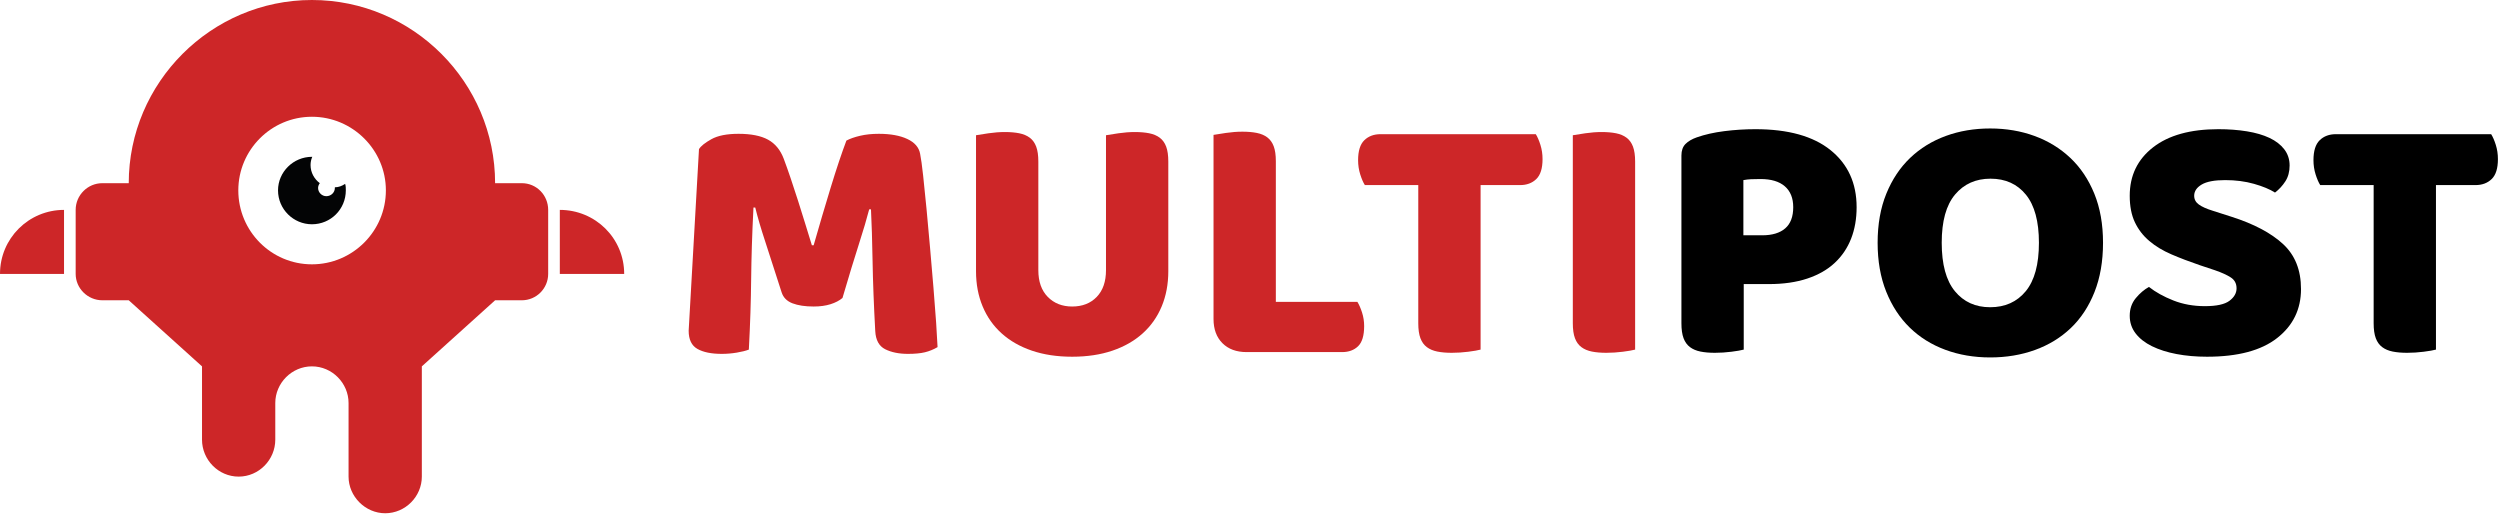
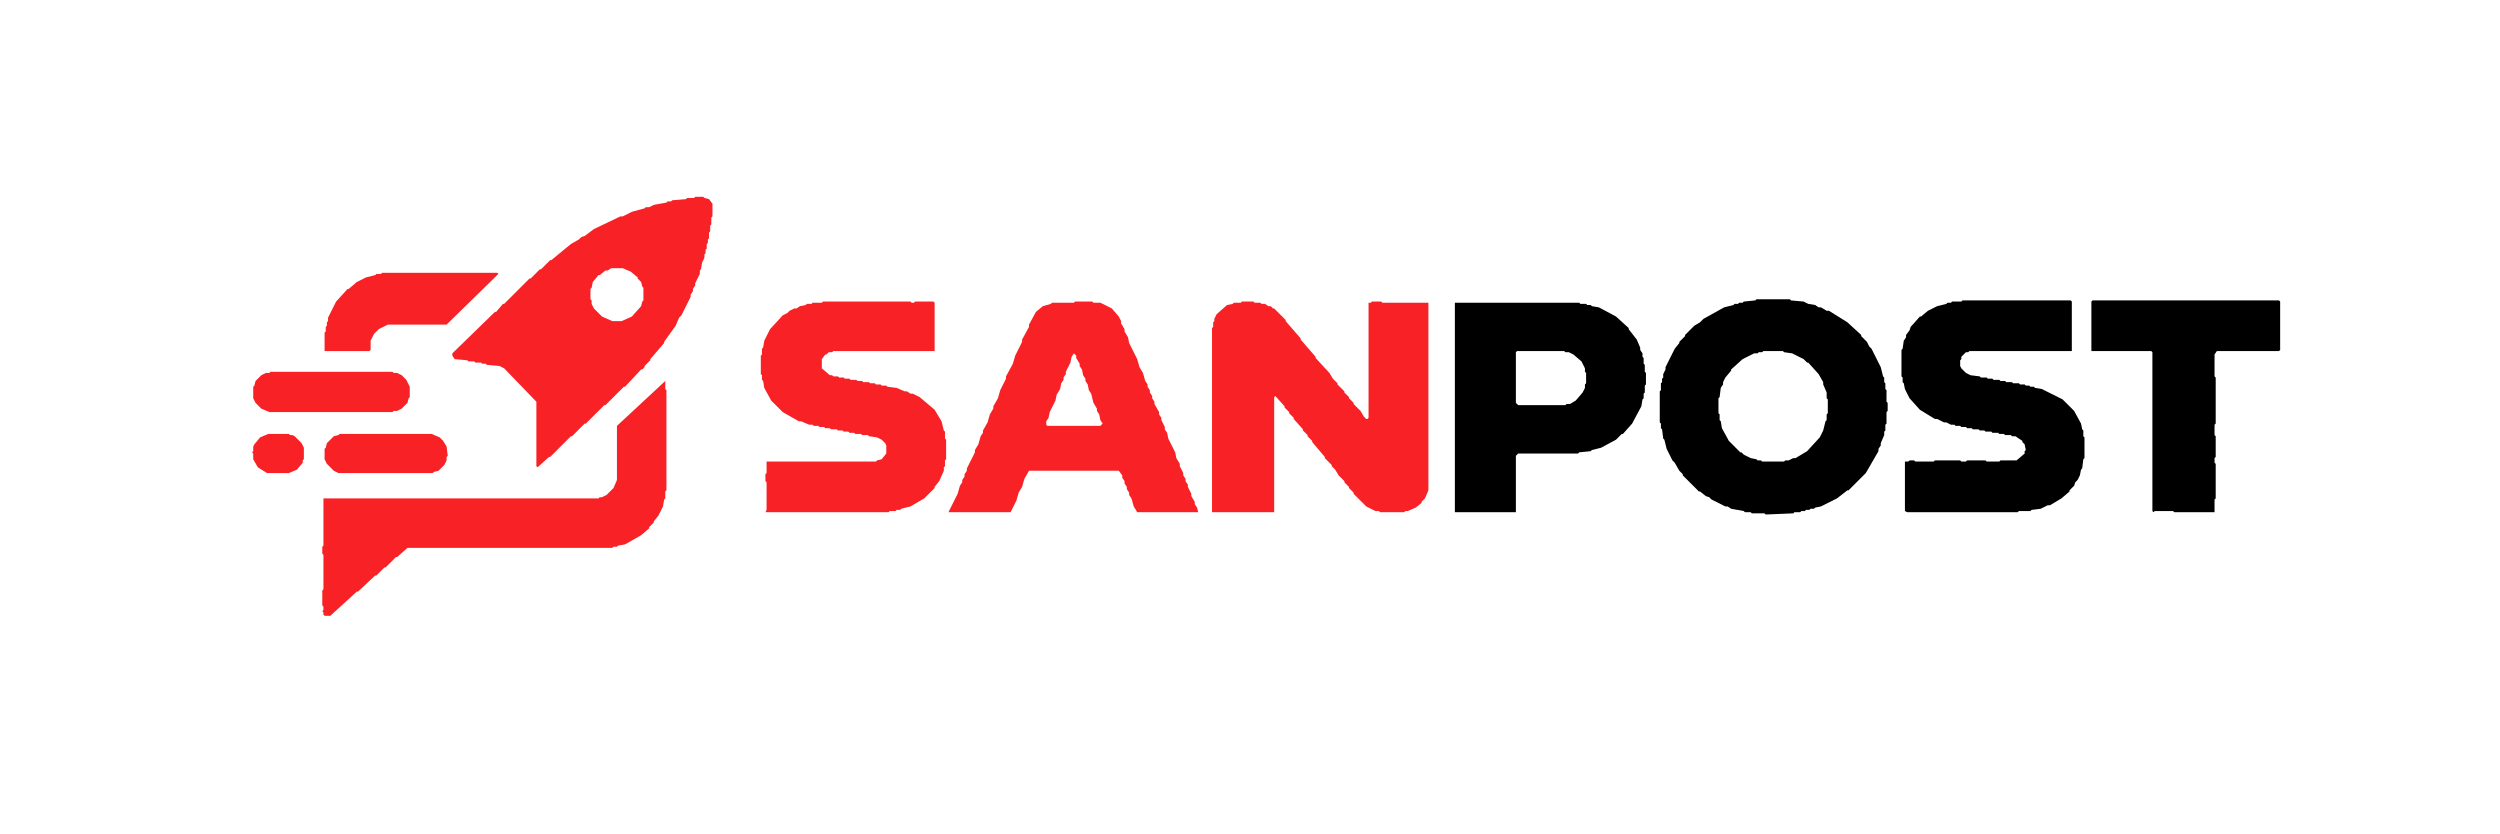
- <svg xmlns="http://www.w3.org/2000/svg" width="100%" height="100%" viewBox="0 0 1011 208" version="1.1" xml:space="preserve" style="fill-rule:evenodd;clip-rule:evenodd;stroke-linejoin:round;stroke-miterlimit:2;">
-   <g transform="matrix(1,0,0,1,-19.806,-14.85602)">
-     <g transform="matrix(1,0,0,1,-217,-286)">
-       <g transform="matrix(0.482252,0,0,0.482252,122.1235,202.546)">
-         <path d="M499.373,335.358C483.868,335.358 470.948,347.991 470.948,363.496C470.948,379.288 483.868,391.921 499.373,391.921C515.164,391.921 527.798,379.288 527.798,363.496C527.798,361.773 527.798,359.763 527.224,358.041C524.64,359.763 521.768,360.912 518.61,360.912L518.61,361.486C518.61,365.219 515.452,368.377 511.432,368.377C507.699,368.377 504.541,365.219 504.541,361.486C504.541,360.05 505.115,358.615 505.977,357.466C501.383,354.021 498.225,348.565 498.225,342.249C498.225,339.665 498.799,337.368 499.66,335.358L499.373,335.358Z" style="fill:rgb(3,4,5);" />
-       </g>
-     </g>
-     <g transform="matrix(1,0,0,1,-217,-286)">
-       <g transform="matrix(0.482252,0,0,0.482252,122.1235,202.546)">
-         <path d="M499.373,301.765C465.206,301.765 437.642,329.616 437.642,363.496C437.642,397.664 465.206,425.514 499.373,425.514C533.54,425.514 561.391,397.664 561.391,363.496C561.391,329.616 533.54,301.765 499.373,301.765ZM407.207,572.521C407.207,589.46 420.989,603.529 437.929,603.529C454.869,603.529 468.651,589.46 468.651,572.521L468.651,541.798C468.651,525.146 482.433,511.076 499.373,511.076C516.313,511.076 530.095,525.146 530.095,541.798L530.095,603.529C530.095,620.182 544.164,634.251 560.816,634.251C577.757,634.251 591.539,620.182 591.539,603.529L591.539,511.076L652.982,455.662L675.378,455.662C687.725,455.662 697.486,445.613 697.486,433.554L697.486,379.862C697.486,367.516 687.725,357.466 675.378,357.466L652.982,357.466C652.982,273.053 584.073,203.856 499.373,203.856C414.959,203.856 345.763,273.053 345.763,357.466L323.655,357.466C311.309,357.466 301.259,367.516 301.259,379.862L301.259,433.554C301.259,445.613 311.309,455.662 323.655,455.662L345.763,455.662L407.207,511.076L407.207,572.521Z" style="fill:rgb(205,38,40);" />
-       </g>
-     </g>
-     <g transform="matrix(1,0,0,1,-217,-286)">
-       <g transform="matrix(0.482252,0,0,0.482252,122.1235,202.546)">
-         <path d="M707.248,433.554L761.227,433.554C761.227,403.693 737.109,379.862 707.248,379.862L707.248,433.554Z" style="fill:rgb(205,38,40);" />
-       </g>
-     </g>
-     <g transform="matrix(1,0,0,1,-217,-286)">
-       <g transform="matrix(0.482252,0,0,0.482252,122.1235,202.546)">
-         <path d="M291.498,433.554L237.806,433.554C237.806,403.693 261.924,379.862 291.498,379.862L291.498,433.554Z" style="fill:rgb(205,38,40);" />
-       </g>
-     </g>
-     <g transform="matrix(1.359489,0,0,0.463158,-837.5629,-54.163)">
-       <path d="M881.266,409.185C880.348,411.465 879.166,413.279 877.718,414.626C876.27,415.974 874.593,416.647 872.687,416.647C870.144,416.647 868.044,415.715 866.384,413.849C864.725,411.984 863.648,408.771 863.154,404.211C861.176,385.971 859.552,371.203 858.281,359.906C857.01,348.61 856.022,338.713 855.315,330.215L854.786,330.215C854.574,342.444 854.415,353.585 854.309,363.637C854.203,373.69 854.133,383.484 854.097,393.018C854.062,402.553 853.991,412.191 853.885,421.933C853.78,431.675 853.621,442.453 853.409,454.267C852.491,455.304 851.29,456.185 849.807,456.91C848.325,457.635 846.842,457.998 845.359,457.998C842.252,457.998 839.833,456.547 838.103,453.645C836.373,450.744 835.508,445.458 835.508,437.789L838.58,279.225C839.145,276.531 840.38,273.629 842.287,270.52C844.194,267.411 846.877,265.856 850.337,265.856C854.08,265.856 857.01,267.566 859.129,270.986C861.247,274.406 862.801,279.951 863.789,287.62C864.425,292.595 865.113,298.295 865.855,304.72C866.596,311.145 867.338,317.778 868.079,324.618C868.82,331.458 869.544,338.246 870.25,344.983C870.957,351.719 871.592,357.782 872.157,363.171L872.687,363.171C874.381,345.76 876.076,328.919 877.771,312.648C879.466,296.377 881.019,282.749 882.431,271.764C883.491,270.105 884.85,268.706 886.509,267.566C888.169,266.426 890.023,265.856 892.07,265.856C895.531,265.856 898.355,267.359 900.544,270.365C902.733,273.37 904.004,277.671 904.357,283.267C904.64,287.413 904.94,293.786 905.258,302.388C905.575,310.99 905.911,320.68 906.264,331.458C906.617,342.236 906.97,353.636 907.323,365.658C907.676,377.68 908.012,389.235 908.329,400.325C908.647,411.414 908.912,421.57 909.124,430.794C909.336,440.017 909.477,447.116 909.548,452.091C908.347,454.164 907.094,455.666 905.787,456.599C904.481,457.532 902.804,457.998 900.756,457.998C898.073,457.998 895.813,456.651 893.977,453.956C892.141,451.262 891.152,445.976 891.011,438.1C890.587,415.507 890.323,395.195 890.217,377.162C890.111,359.129 889.952,343.998 889.74,331.769L889.21,331.769C888.504,339.853 887.48,350.009 886.139,362.238C884.797,374.467 883.173,390.116 881.266,409.185Z" style="fill:rgb(205,38,40);fill-rule:nonzero;" />
-     </g>
-     <g transform="matrix(1.359489,0,0,0.463158,-837.5629,-54.163)">
-       <path d="M978.185,385.867C978.185,397.06 977.532,407.268 976.226,416.492C974.919,425.715 973.03,433.592 970.559,440.121C968.087,446.65 965.086,451.676 961.555,455.2C958.025,458.724 954.035,460.485 949.586,460.485C945.137,460.485 941.148,458.724 937.617,455.2C934.086,451.676 931.085,446.65 928.614,440.121C926.142,433.592 924.253,425.715 922.947,416.492C921.64,407.268 920.987,397.06 920.987,385.867L920.987,267.1C921.764,266.685 923,266.115 924.694,265.39C926.389,264.665 928.013,264.302 929.567,264.302C931.191,264.302 932.621,264.665 933.857,265.39C935.092,266.115 936.134,267.411 936.981,269.276C937.829,271.142 938.464,273.733 938.888,277.049C939.312,280.365 939.524,284.718 939.524,290.107L939.524,384.935C939.524,394.884 940.459,402.656 942.33,408.253C944.202,413.849 946.62,416.647 949.586,416.647C952.623,416.647 955.059,413.849 956.895,408.253C958.731,402.656 959.649,394.884 959.649,384.935L959.649,267.1C960.425,266.685 961.661,266.115 963.356,265.39C965.051,264.665 966.675,264.302 968.228,264.302C969.853,264.302 971.282,264.665 972.518,265.39C973.754,266.115 974.796,267.411 975.643,269.276C976.49,271.142 977.126,273.733 977.55,277.049C977.973,280.365 978.185,284.718 978.185,290.107L978.185,385.867Z" style="fill:rgb(205,38,40);fill-rule:nonzero;" />
-     </g>
-     <g transform="matrix(1.359489,0,0,0.463158,-837.5629,-54.163)">
-       <path d="M1001.488,456.444C998.452,456.444 996.051,453.853 994.285,448.671C992.52,443.489 991.637,436.442 991.637,427.529L991.637,266.789C992.414,266.375 993.65,265.805 995.344,265.079C997.039,264.354 998.663,263.991 1000.217,263.991C1001.841,263.991 1003.271,264.354 1004.507,265.079C1005.742,265.805 1006.784,267.1 1007.631,268.965C1008.479,270.831 1009.114,273.422 1009.538,276.738C1009.962,280.055 1010.174,284.407 1010.174,289.796L1010.174,412.605L1034.43,412.605C1034.924,414.885 1035.383,417.943 1035.807,421.777C1036.23,425.612 1036.442,429.602 1036.442,433.747C1036.442,442.038 1035.842,447.894 1034.642,451.314C1033.441,454.734 1031.852,456.444 1029.875,456.444L1001.488,456.444Z" style="fill:rgb(205,38,40);fill-rule:nonzero;" />
-     </g>
-     <g transform="matrix(1.359489,0,0,0.463158,-837.5629,-54.163)">
-       <path d="M1036.654,310.627C1036.16,308.347 1035.701,305.238 1035.277,301.3C1034.853,297.362 1034.642,293.216 1034.642,288.864C1034.642,280.78 1035.259,274.976 1036.495,271.453C1037.731,267.929 1039.337,266.167 1041.315,266.167L1087.497,266.167C1087.991,268.447 1088.45,271.556 1088.874,275.495C1089.297,279.433 1089.509,283.578 1089.509,287.931C1089.509,296.015 1088.891,301.818 1087.656,305.342C1086.42,308.865 1084.813,310.627 1082.836,310.627L1071.079,310.627L1071.079,454.267C1070.302,454.889 1069.084,455.511 1067.424,456.133C1065.765,456.755 1064.123,457.065 1062.499,457.065C1060.875,457.065 1059.445,456.703 1058.209,455.977C1056.974,455.252 1055.932,453.956 1055.085,452.091C1054.237,450.225 1053.602,447.635 1053.178,444.318C1052.754,441.002 1052.542,436.649 1052.542,431.26L1052.542,310.627L1036.654,310.627Z" style="fill:rgb(205,38,40);fill-rule:nonzero;" />
-     </g>
-     <g transform="matrix(1.359489,0,0,0.463158,-837.5629,-54.163)">
-       <path d="M1117.049,454.267C1116.272,454.889 1115.054,455.511 1113.395,456.133C1111.735,456.755 1110.093,457.065 1108.469,457.065C1106.845,457.065 1105.415,456.703 1104.179,455.977C1102.944,455.252 1101.902,453.956 1101.055,452.091C1100.207,450.225 1099.572,447.635 1099.148,444.318C1098.724,441.002 1098.513,436.649 1098.513,431.26L1098.513,267.1C1099.289,266.685 1100.525,266.115 1102.22,265.39C1103.915,264.665 1105.539,264.302 1107.092,264.302C1108.716,264.302 1110.146,264.665 1111.382,265.39C1112.618,266.115 1113.66,267.411 1114.507,269.276C1115.354,271.142 1115.99,273.733 1116.413,277.049C1116.837,280.365 1117.049,284.718 1117.049,290.107L1117.049,454.267Z" style="fill:rgb(205,38,40);fill-rule:nonzero;" />
-     </g>
-     <g transform="matrix(1.359489,0,0,0.463158,-837.5629,-54.163)">
-       <path d="M1154.863,354.465C1157.829,354.465 1160.106,352.445 1161.695,348.403C1163.284,344.361 1164.078,338.195 1164.078,329.904C1164.078,322.027 1163.249,315.965 1161.589,311.715C1159.93,307.466 1157.511,305.342 1154.334,305.342C1153.204,305.342 1152.268,305.394 1151.527,305.497C1150.785,305.601 1150.026,305.86 1149.249,306.275L1149.249,354.465L1154.863,354.465ZM1149.355,454.267C1148.579,454.889 1147.36,455.511 1145.701,456.133C1144.042,456.755 1142.4,457.065 1140.776,457.065C1139.151,457.065 1137.721,456.703 1136.486,455.977C1135.25,455.252 1134.208,453.956 1133.361,452.091C1132.514,450.225 1131.878,447.635 1131.454,444.318C1131.031,441.002 1130.819,436.649 1130.819,431.26L1130.819,284.822C1130.819,280.469 1131.225,277.101 1132.037,274.717C1132.849,272.334 1133.961,270.416 1135.374,268.965C1137.774,266.478 1140.511,264.665 1143.583,263.525C1146.654,262.385 1149.744,261.815 1152.851,261.815C1162.596,261.815 1170.045,267.929 1175.2,280.158C1180.355,292.387 1182.933,308.969 1182.933,329.904C1182.933,340.06 1182.385,349.232 1181.291,357.419C1180.196,365.606 1178.572,372.654 1176.418,378.561C1174.265,384.468 1171.546,389.028 1168.262,392.241C1164.979,395.454 1161.183,397.06 1156.876,397.06L1149.355,397.06L1149.355,454.267Z" style="fill-rule:nonzero;" />
-     </g>
-     <g transform="matrix(1.359489,0,0,0.463158,-837.5629,-54.163)">
-       <path d="M1189.182,360.995C1189.182,344.827 1190.047,330.525 1191.777,318.089C1193.507,305.653 1195.873,295.237 1198.874,286.843C1201.875,278.448 1205.406,272.075 1209.466,267.722C1213.526,263.369 1217.922,261.193 1222.653,261.193C1227.385,261.193 1231.78,263.369 1235.841,267.722C1239.901,272.075 1243.449,278.448 1246.486,286.843C1249.522,295.237 1251.906,305.653 1253.636,318.089C1255.366,330.525 1256.231,344.827 1256.231,360.995C1256.231,377.162 1255.383,391.515 1253.689,404.055C1251.994,416.595 1249.646,427.063 1246.645,435.457C1243.644,443.852 1240.095,450.225 1236,454.578C1231.904,458.931 1227.455,461.107 1222.653,461.107C1217.852,461.107 1213.403,458.879 1209.307,454.423C1205.212,449.966 1201.681,443.489 1198.715,434.991C1195.749,426.493 1193.419,416.025 1191.724,403.589C1190.029,391.153 1189.182,376.955 1189.182,360.995ZM1208.248,360.995C1208.248,379.856 1209.554,393.951 1212.167,403.278C1214.78,412.605 1218.275,417.269 1222.653,417.269C1227.102,417.269 1230.633,412.605 1233.246,403.278C1235.858,393.951 1237.165,379.856 1237.165,360.995C1237.165,342.34 1235.876,328.349 1233.299,319.022C1230.721,309.695 1227.208,305.031 1222.759,305.031C1218.381,305.031 1214.868,309.643 1212.22,318.866C1209.572,328.09 1208.248,342.133 1208.248,360.995Z" style="fill-rule:nonzero;" />
-     </g>
-     <g transform="matrix(1.359489,0,0,0.463158,-837.5629,-54.163)">
-       <path d="M1285.042,380.582C1281.934,377.473 1279.11,374.312 1276.568,371.099C1274.026,367.886 1271.837,364 1270.001,359.44C1268.165,354.88 1266.735,349.439 1265.711,343.117C1264.687,336.795 1264.175,329.075 1264.175,319.955C1264.175,302.336 1266.488,288.242 1271.113,277.671C1275.738,267.1 1282.217,261.815 1290.549,261.815C1293.586,261.815 1296.411,262.436 1299.023,263.68C1301.636,264.924 1303.878,266.841 1305.749,269.432C1307.621,272.023 1309.086,275.339 1310.145,279.381C1311.204,283.423 1311.734,288.138 1311.734,293.527C1311.734,298.916 1311.31,303.528 1310.463,307.363C1309.615,311.197 1308.592,314.462 1307.391,317.156C1305.838,314.255 1303.754,311.715 1301.142,309.539C1298.529,307.363 1295.669,306.275 1292.562,306.275C1289.384,306.275 1287.054,307.57 1285.571,310.161C1284.088,312.752 1283.347,316.016 1283.347,319.955C1283.347,323.064 1283.806,325.603 1284.724,327.572C1285.642,329.541 1287.019,331.355 1288.855,333.013L1294.469,338.298C1301.106,344.516 1306.208,352.445 1309.774,362.083C1313.34,371.721 1315.123,384.831 1315.123,401.413C1315.123,419.031 1312.758,433.281 1308.027,444.163C1303.295,455.045 1296.34,460.485 1287.16,460.485C1283.912,460.485 1280.893,459.708 1278.104,458.154C1275.314,456.599 1272.878,454.319 1270.795,451.314C1268.712,448.308 1267.088,444.577 1265.923,440.121C1264.757,435.665 1264.175,430.535 1264.175,424.731C1264.175,418.72 1264.775,413.59 1265.976,409.341C1267.176,405.092 1268.482,401.827 1269.895,399.547C1271.872,404.107 1274.29,408.045 1277.15,411.362C1280.01,414.678 1283.135,416.336 1286.524,416.336C1289.985,416.336 1292.421,414.782 1293.833,411.673C1295.245,408.564 1295.952,404.936 1295.952,400.791C1295.952,396.645 1295.387,393.485 1294.257,391.308C1293.127,389.132 1291.538,387.007 1289.49,384.935L1285.042,380.582Z" style="fill-rule:nonzero;" />
-     </g>
-     <g transform="matrix(1.359489,0,0,0.463158,-837.5629,-54.163)">
-       <path d="M1320.843,310.627C1320.349,308.347 1319.89,305.238 1319.466,301.3C1319.043,297.362 1318.831,293.216 1318.831,288.864C1318.831,280.78 1319.449,274.976 1320.684,271.453C1321.92,267.929 1323.527,266.167 1325.504,266.167L1371.686,266.167C1372.18,268.447 1372.639,271.556 1373.063,275.495C1373.487,279.433 1373.698,283.578 1373.698,287.931C1373.698,296.015 1373.081,301.818 1371.845,305.342C1370.609,308.865 1369.003,310.627 1367.025,310.627L1355.268,310.627L1355.268,454.267C1354.491,454.889 1353.273,455.511 1351.614,456.133C1349.954,456.755 1348.312,457.065 1346.688,457.065C1345.064,457.065 1343.634,456.703 1342.398,455.977C1341.163,455.252 1340.121,453.956 1339.274,452.091C1338.426,450.225 1337.791,447.635 1337.367,444.318C1336.943,441.002 1336.732,436.649 1336.732,431.26L1336.732,310.627L1320.843,310.627Z" style="fill-rule:nonzero;" />
-     </g>
-   </g>
+ <svg xmlns="http://www.w3.org/2000/svg" width="2172" height="724" viewBox="0 0 2172 724" role="img" aria-labelledby="title desc">
+   <path fill="#F82125" fill-rule="evenodd" d="     M282,390 L282,399 L284,403 L290,409 L294,411 L376,411 L377,410 L381,409 L386,404 L388,400 L388,397 L389,396 L388,388 L385,383 L382,380 L375,377 L295,377 L294,378 L290,379 L284,385 L283,389 Z     M221,386 L220,388 L220,392 L219,393 L220,394 L220,399 L224,406 L232,411 L251,411 L258,408 L263,402 L263,400 L264,399 L264,389 L262,385 L256,379 L254,378 L252,378 L251,377 L233,377 L226,380 Z     M578,331 L536,370 L536,417 L533,424 L527,430 L523,432 L521,432 L520,433 L281,433 L281,474 L280,475 L280,481 L281,482 L281,512 L280,513 L280,526 L281,527 L281,530 L280,531 L281,532 L281,534 L282,535 L287,535 L310,514 L311,514 L326,500 L327,500 L334,493 L335,493 L344,484 L345,484 L354,476 L532,476 L533,475 L536,475 L537,474 L543,473 L557,465 L564,459 L564,458 L568,454 L568,453 L572,448 L576,440 L577,434 L578,433 L578,427 L579,426 L579,339 L578,338 Z     M220,336 L220,346 L222,350 L227,355 L234,358 L341,358 L342,357 L345,357 L349,355 L354,350 L355,346 L356,345 L356,336 L353,330 L349,326 L345,324 L342,324 L341,323 L235,323 L234,324 L231,324 L227,326 L222,331 L221,335 Z     M1057,273 L1055,277 L1055,279 L1054,280 L1054,284 L1053,285 L1053,445 L1107,445 L1107,345 L1108,344 L1116,353 L1116,354 L1120,358 L1120,359 L1124,363 L1124,364 L1132,373 L1132,374 L1136,378 L1136,379 L1140,383 L1140,384 L1151,397 L1151,398 L1157,404 L1157,405 L1160,408 L1163,413 L1168,418 L1168,419 L1172,423 L1172,424 L1176,428 L1176,429 L1187,440 L1195,444 L1198,444 L1199,445 L1220,445 L1221,444 L1223,444 L1230,441 L1235,437 L1235,436 L1238,433 L1241,426 L1241,263 L1201,263 L1200,262 L1192,262 L1191,263 L1189,263 L1189,363 L1188,364 L1187,364 L1185,362 L1182,357 L1176,351 L1176,350 L1172,346 L1172,345 L1168,341 L1168,340 L1162,334 L1162,333 L1158,329 L1155,324 L1143,311 L1143,310 L1130,295 L1130,294 L1117,279 L1117,278 L1107,268 L1106,268 L1104,266 L1102,266 L1099,264 L1096,264 L1095,263 L1090,263 L1089,262 L1079,262 L1078,263 L1072,263 L1071,264 L1066,265 Z     M966,268 L956,263 L950,263 L949,262 L934,262 L933,263 L914,263 L913,264 L906,266 L900,271 L894,282 L894,284 L888,295 L888,297 L882,309 L880,316 L874,327 L874,329 L869,339 L867,346 L863,353 L863,355 L860,360 L858,367 L854,374 L854,376 L852,379 L850,386 L847,391 L847,393 L840,407 L840,409 L838,412 L838,414 L836,417 L836,419 L834,422 L832,429 L824,445 L878,445 L883,435 L885,428 L888,423 L890,416 L894,409 L972,409 L975,413 L975,415 L977,418 L977,420 L979,423 L979,425 L981,428 L981,430 L983,433 L985,440 L988,445 L1041,445 L1040,441 L1038,438 L1038,436 L1035,431 L1035,429 L1032,423 L1032,421 L1030,418 L1030,416 L1028,413 L1028,411 L1025,405 L1025,403 L1022,398 L1021,393 L1015,381 L1014,376 L1012,373 L1012,371 L1009,365 L1009,363 L1007,360 L1007,358 L1003,351 L1003,349 L1001,346 L1001,344 L999,341 L999,339 L997,336 L997,334 L995,331 L993,324 L990,319 L988,312 L981,298 L980,293 L977,288 L977,286 L974,281 L974,279 L972,275 Z     M933,307 L935,309 L935,311 L938,316 L938,318 L940,321 L941,326 L943,329 L943,331 L945,334 L946,339 L948,342 L950,350 L953,355 L953,357 L955,360 L956,365 L958,368 L956,370 L910,370 L909,369 L909,366 L911,363 L912,358 L917,348 L918,343 L921,338 L922,333 L924,330 L924,328 L926,325 L926,323 L930,315 L931,310 Z     M686,270 L684,272 L680,274 L669,286 L664,296 L663,302 L662,303 L662,308 L661,309 L661,325 L662,326 L662,330 L663,331 L664,337 L670,348 L680,358 L694,366 L696,366 L703,369 L706,369 L707,370 L711,370 L712,371 L716,371 L717,372 L721,372 L722,373 L727,373 L728,374 L732,374 L733,375 L737,375 L738,376 L742,376 L743,377 L748,377 L749,378 L754,378 L755,379 L762,380 L766,382 L769,385 L770,387 L770,394 L766,399 L762,400 L761,401 L666,401 L666,411 L665,412 L665,418 L666,419 L666,443 L665,445 L772,445 L773,444 L778,444 L779,443 L782,443 L783,442 L791,440 L803,433 L812,424 L812,423 L816,418 L820,409 L820,406 L821,405 L821,400 L822,399 L822,382 L821,381 L821,375 L820,374 L818,366 L812,356 L799,345 L793,342 L791,342 L788,340 L786,340 L779,337 L771,336 L770,335 L766,335 L765,334 L761,334 L760,333 L756,333 L755,332 L750,332 L749,331 L745,331 L744,330 L739,330 L738,329 L734,329 L733,328 L729,328 L728,327 L724,327 L723,326 L721,326 L714,320 L714,312 L717,308 L718,308 L720,306 L723,306 L724,305 L812,305 L812,263 L811,262 L795,262 L794,263 L792,263 L791,262 L715,262 L714,263 L706,263 L705,264 L701,264 L700,265 L695,266 L692,268 L690,268 Z     M282,305 L321,305 L322,304 L322,296 L325,290 L329,286 L337,282 L388,282 L433,238 L432,237 L332,237 L331,238 L327,238 L326,239 L318,241 L310,245 L303,251 L302,251 L292,262 L285,276 L285,279 L284,280 L284,283 L283,284 L283,288 L282,289 Z     M616,173 L612,172 L611,171 L604,171 L603,172 L597,172 L596,173 L584,174 L583,175 L580,175 L579,176 L568,178 L564,180 L561,180 L560,181 L549,184 L541,188 L539,188 L516,199 L508,205 L505,206 L503,208 L496,212 L479,226 L478,226 L470,234 L469,234 L461,242 L460,242 L438,264 L437,264 L431,271 L430,271 L393,307 L393,309 L395,312 L406,313 L407,314 L412,314 L413,315 L418,315 L419,316 L422,316 L423,317 L434,318 L438,320 L466,349 L466,405 L467,406 L477,397 L478,397 L496,379 L497,379 L508,368 L509,368 L525,352 L526,352 L542,336 L543,336 L557,321 L558,321 L560,319 L560,318 L565,313 L565,312 L577,298 L577,297 L587,283 L590,276 L592,274 L600,258 L600,256 L602,253 L602,251 L604,248 L604,246 L608,238 L608,235 L609,234 L610,228 L612,224 L612,221 L613,220 L613,217 L614,216 L614,212 L615,211 L615,208 L616,207 L616,202 L617,201 L617,196 L618,195 L618,189 L619,188 L619,177 Z     M531,233 L541,233 L548,236 L554,241 L554,242 L557,245 L558,249 L559,250 L559,261 L558,262 L557,266 L549,275 L540,279 L532,279 L523,275 L516,268 L514,264 L514,261 L513,260 L513,251 L514,250 L515,245 L520,239 L521,239 L526,235 L528,235 Z   " />
+   <path fill="#000000" fill-rule="evenodd" d="     M1389,267 L1383,266 L1382,265 L1379,265 L1378,264 L1373,264 L1372,263 L1264,263 L1264,445 L1317,445 L1317,396 L1319,394 L1371,394 L1372,393 L1382,392 L1383,391 L1391,389 L1404,382 L1409,377 L1410,377 L1418,368 L1426,353 L1427,347 L1428,346 L1428,342 L1429,341 L1429,335 L1430,334 L1430,324 L1429,323 L1429,317 L1428,316 L1428,311 L1427,310 L1427,307 L1425,304 L1425,302 L1422,295 L1415,286 L1415,285 L1404,275 Z     M1317,306 L1318,305 L1359,305 L1360,306 L1363,306 L1367,308 L1374,314 L1377,320 L1377,323 L1378,324 L1378,333 L1377,334 L1377,337 L1375,341 L1369,348 L1364,351 L1361,351 L1360,352 L1319,352 L1317,350 Z     M1818,261 L1817,262 L1817,305 L1869,305 L1870,306 L1870,444 L1871,445 L1872,444 L1888,444 L1889,445 L1924,445 L1924,434 L1925,433 L1925,403 L1924,402 L1924,398 L1925,397 L1925,379 L1924,378 L1924,369 L1925,368 L1925,328 L1924,327 L1924,308 L1926,305 L1980,305 L1981,304 L1981,262 L1980,261 Z     M1675,270 L1669,275 L1668,275 L1660,284 L1659,287 L1656,291 L1656,293 L1654,296 L1653,303 L1652,304 L1652,327 L1653,328 L1653,332 L1654,333 L1655,338 L1659,346 L1668,356 L1681,364 L1683,364 L1689,367 L1691,367 L1695,369 L1698,369 L1699,370 L1703,370 L1704,371 L1708,371 L1709,372 L1713,372 L1714,373 L1719,373 L1720,374 L1724,374 L1725,375 L1730,375 L1731,376 L1736,376 L1737,377 L1741,377 L1742,378 L1747,378 L1748,379 L1751,379 L1757,383 L1757,384 L1759,386 L1760,391 L1759,392 L1759,394 L1752,400 L1738,400 L1737,401 L1726,401 L1725,400 L1709,400 L1708,401 L1704,401 L1703,400 L1681,400 L1680,401 L1664,401 L1663,400 L1659,400 L1658,401 L1655,401 L1655,444 L1657,445 L1753,445 L1754,444 L1764,444 L1765,443 L1773,442 L1779,439 L1781,439 L1791,433 L1798,427 L1798,426 L1802,422 L1803,419 L1805,417 L1807,413 L1808,408 L1809,407 L1810,399 L1811,398 L1811,380 L1810,379 L1810,374 L1809,373 L1808,368 L1802,357 L1792,347 L1774,338 L1768,337 L1767,336 L1764,336 L1763,335 L1760,335 L1759,334 L1755,334 L1754,333 L1749,333 L1748,332 L1743,332 L1742,331 L1738,331 L1737,330 L1732,330 L1731,329 L1727,329 L1726,328 L1721,328 L1720,327 L1712,326 L1708,324 L1704,320 L1703,318 L1703,313 L1704,312 L1704,310 L1708,306 L1710,306 L1711,305 L1800,305 L1800,262 L1799,261 L1705,261 L1704,262 L1696,262 L1695,263 L1692,263 L1691,264 L1683,266 Z     M1498,267 L1480,277 L1477,280 L1472,283 L1464,291 L1464,292 L1459,297 L1459,298 L1455,303 L1447,319 L1447,321 L1445,325 L1445,328 L1444,329 L1444,332 L1443,333 L1443,339 L1442,340 L1442,367 L1443,368 L1443,372 L1444,373 L1445,381 L1446,382 L1448,390 L1453,400 L1455,402 L1459,409 L1462,412 L1462,413 L1476,427 L1477,427 L1482,431 L1485,432 L1487,434 L1499,440 L1501,440 L1504,442 L1515,444 L1516,445 L1521,445 L1522,446 L1533,446 L1534,447 L1558,446 L1559,445 L1564,445 L1565,444 L1568,444 L1569,443 L1572,443 L1573,442 L1576,442 L1577,441 L1582,440 L1596,433 L1605,426 L1606,426 L1621,411 L1632,392 L1632,390 L1634,387 L1634,385 L1637,378 L1637,375 L1638,374 L1638,369 L1639,368 L1639,358 L1640,357 L1640,350 L1639,349 L1639,339 L1638,338 L1638,333 L1637,332 L1637,328 L1636,327 L1634,319 L1626,303 L1624,301 L1622,297 L1617,292 L1617,291 L1605,280 L1589,270 L1587,270 L1582,267 L1580,267 L1577,265 L1571,264 L1567,262 L1556,261 L1555,260 L1526,260 L1525,261 L1515,262 L1514,263 L1511,263 L1510,264 L1507,264 L1506,265 Z     M1532,305 L1549,305 L1550,306 L1557,307 L1567,312 L1570,315 L1571,315 L1580,325 L1584,332 L1584,334 L1587,341 L1587,346 L1588,347 L1588,359 L1587,360 L1587,365 L1586,366 L1584,374 L1581,380 L1570,392 L1560,398 L1558,398 L1554,400 L1551,400 L1550,401 L1531,401 L1530,400 L1527,400 L1526,399 L1521,398 L1515,395 L1513,393 L1512,393 L1502,383 L1496,372 L1495,366 L1494,365 L1494,360 L1493,359 L1493,346 L1494,345 L1495,337 L1497,334 L1497,332 L1499,328 L1504,322 L1504,321 L1514,312 L1524,307 L1527,307 L1528,306 L1531,306 Z   " />
</svg>
